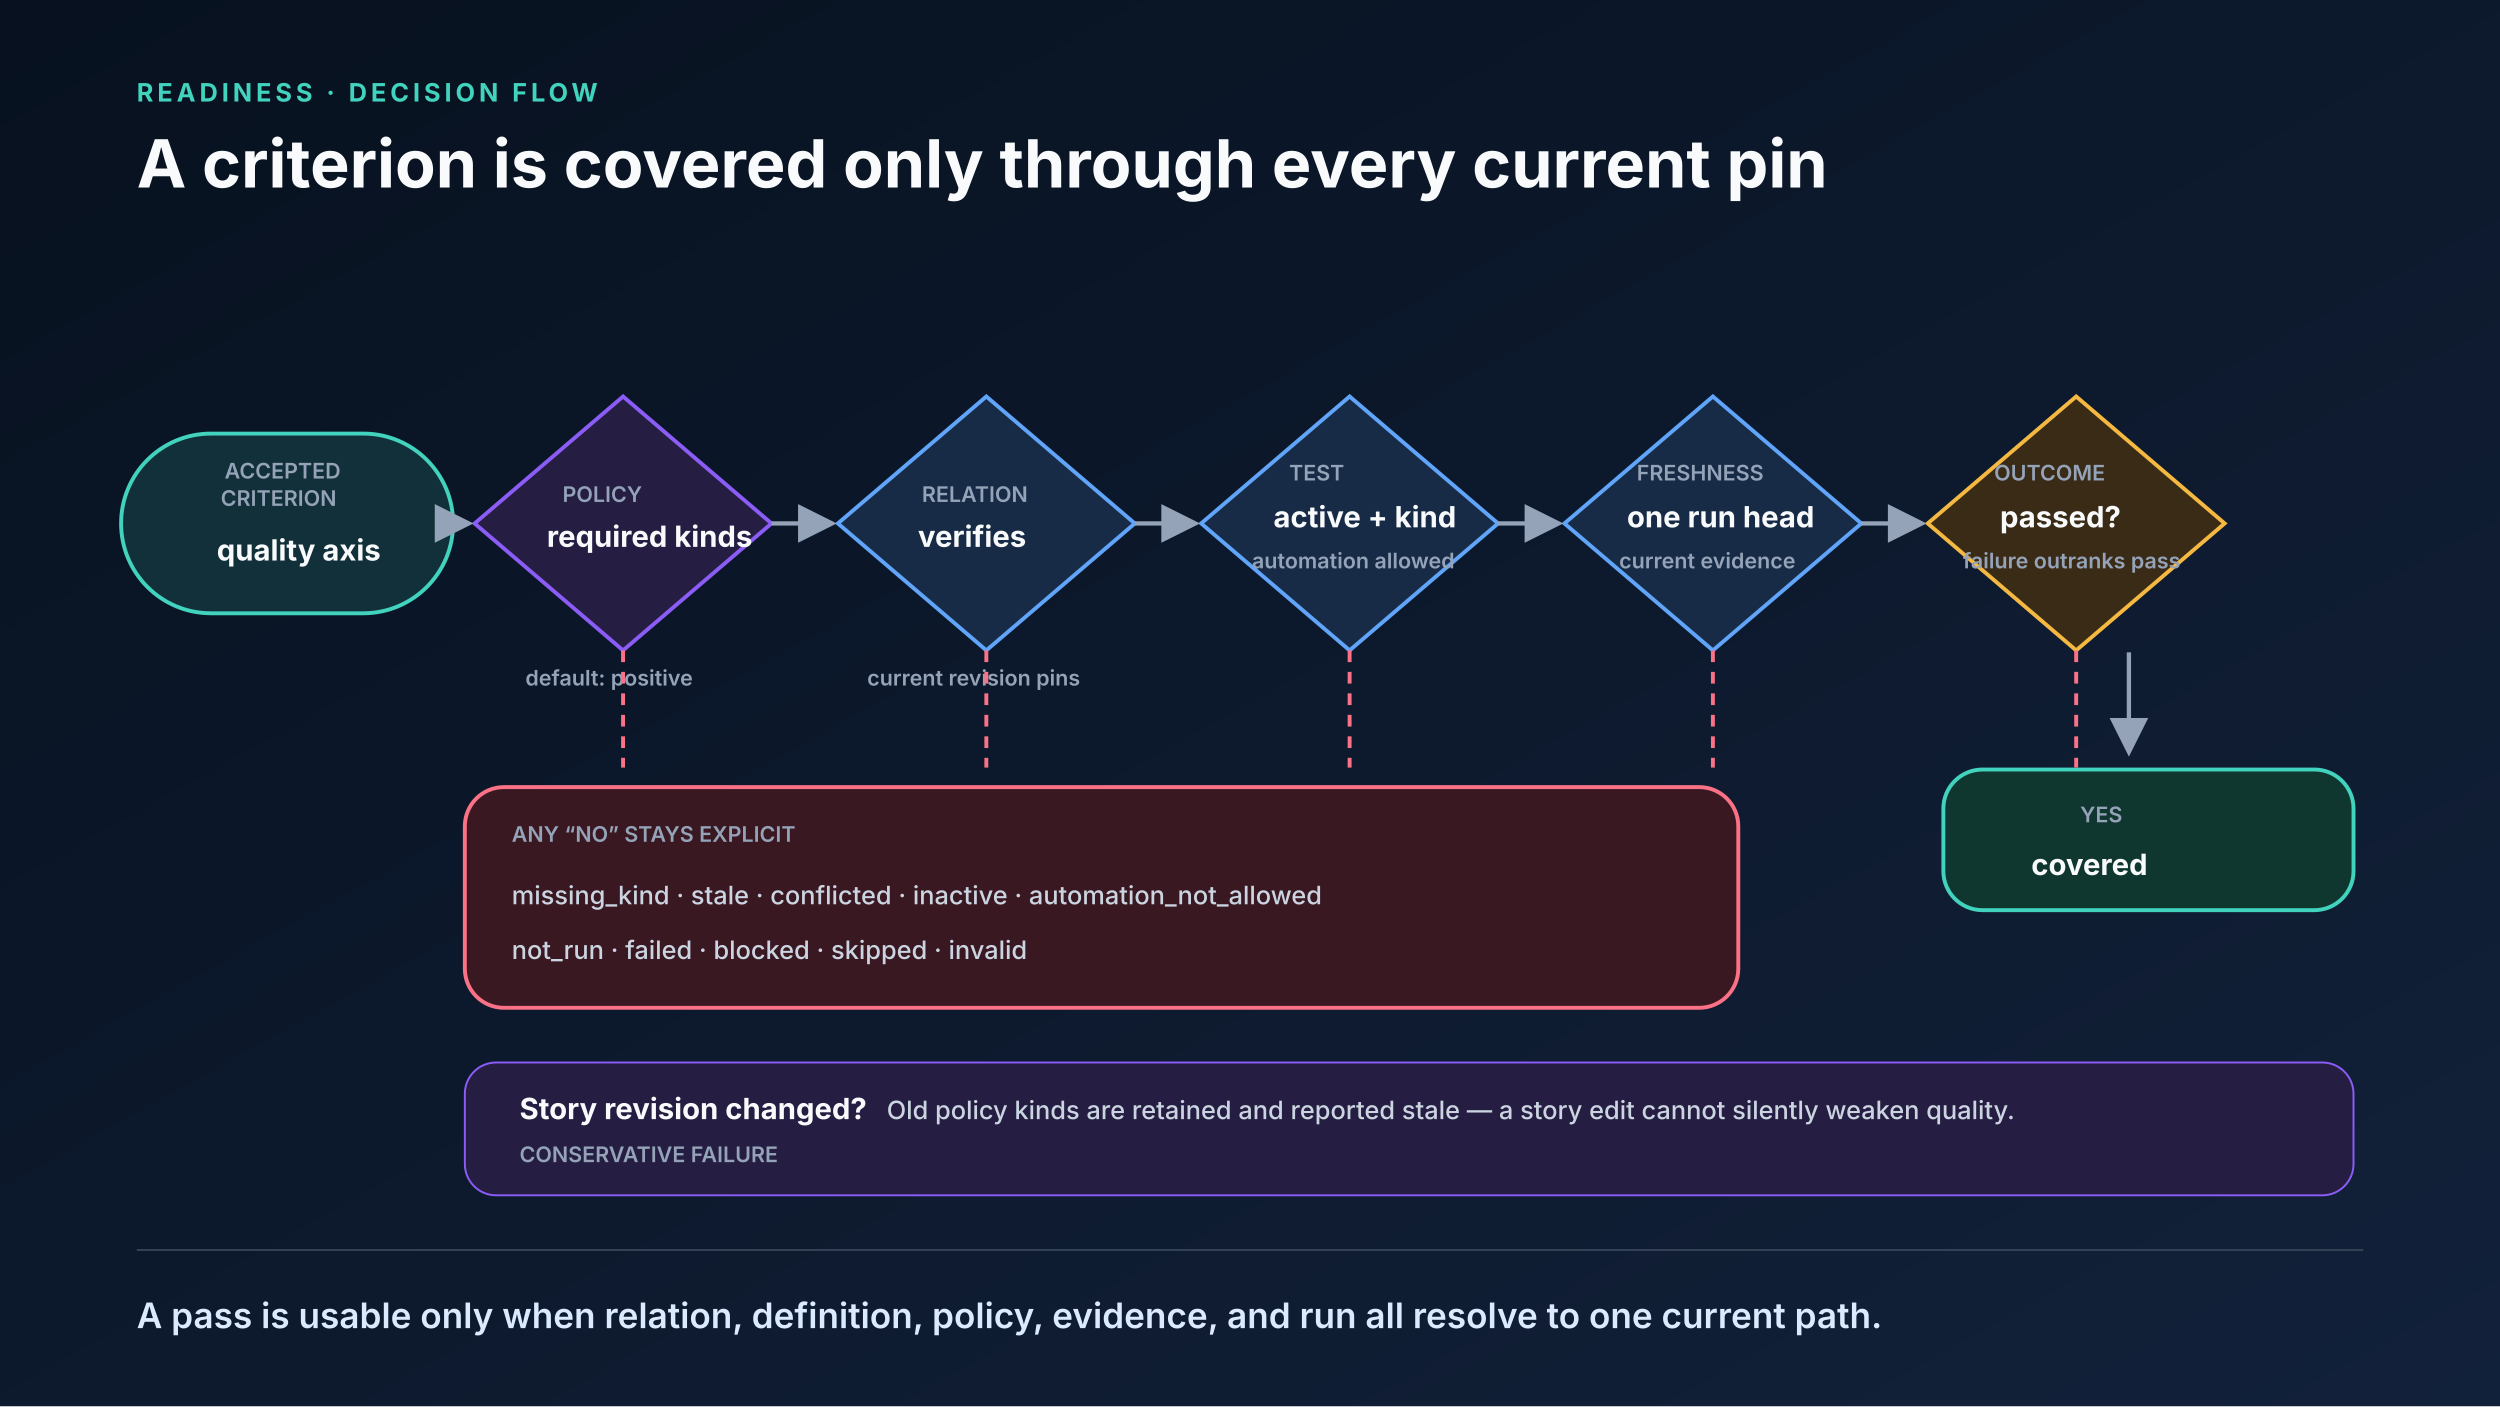
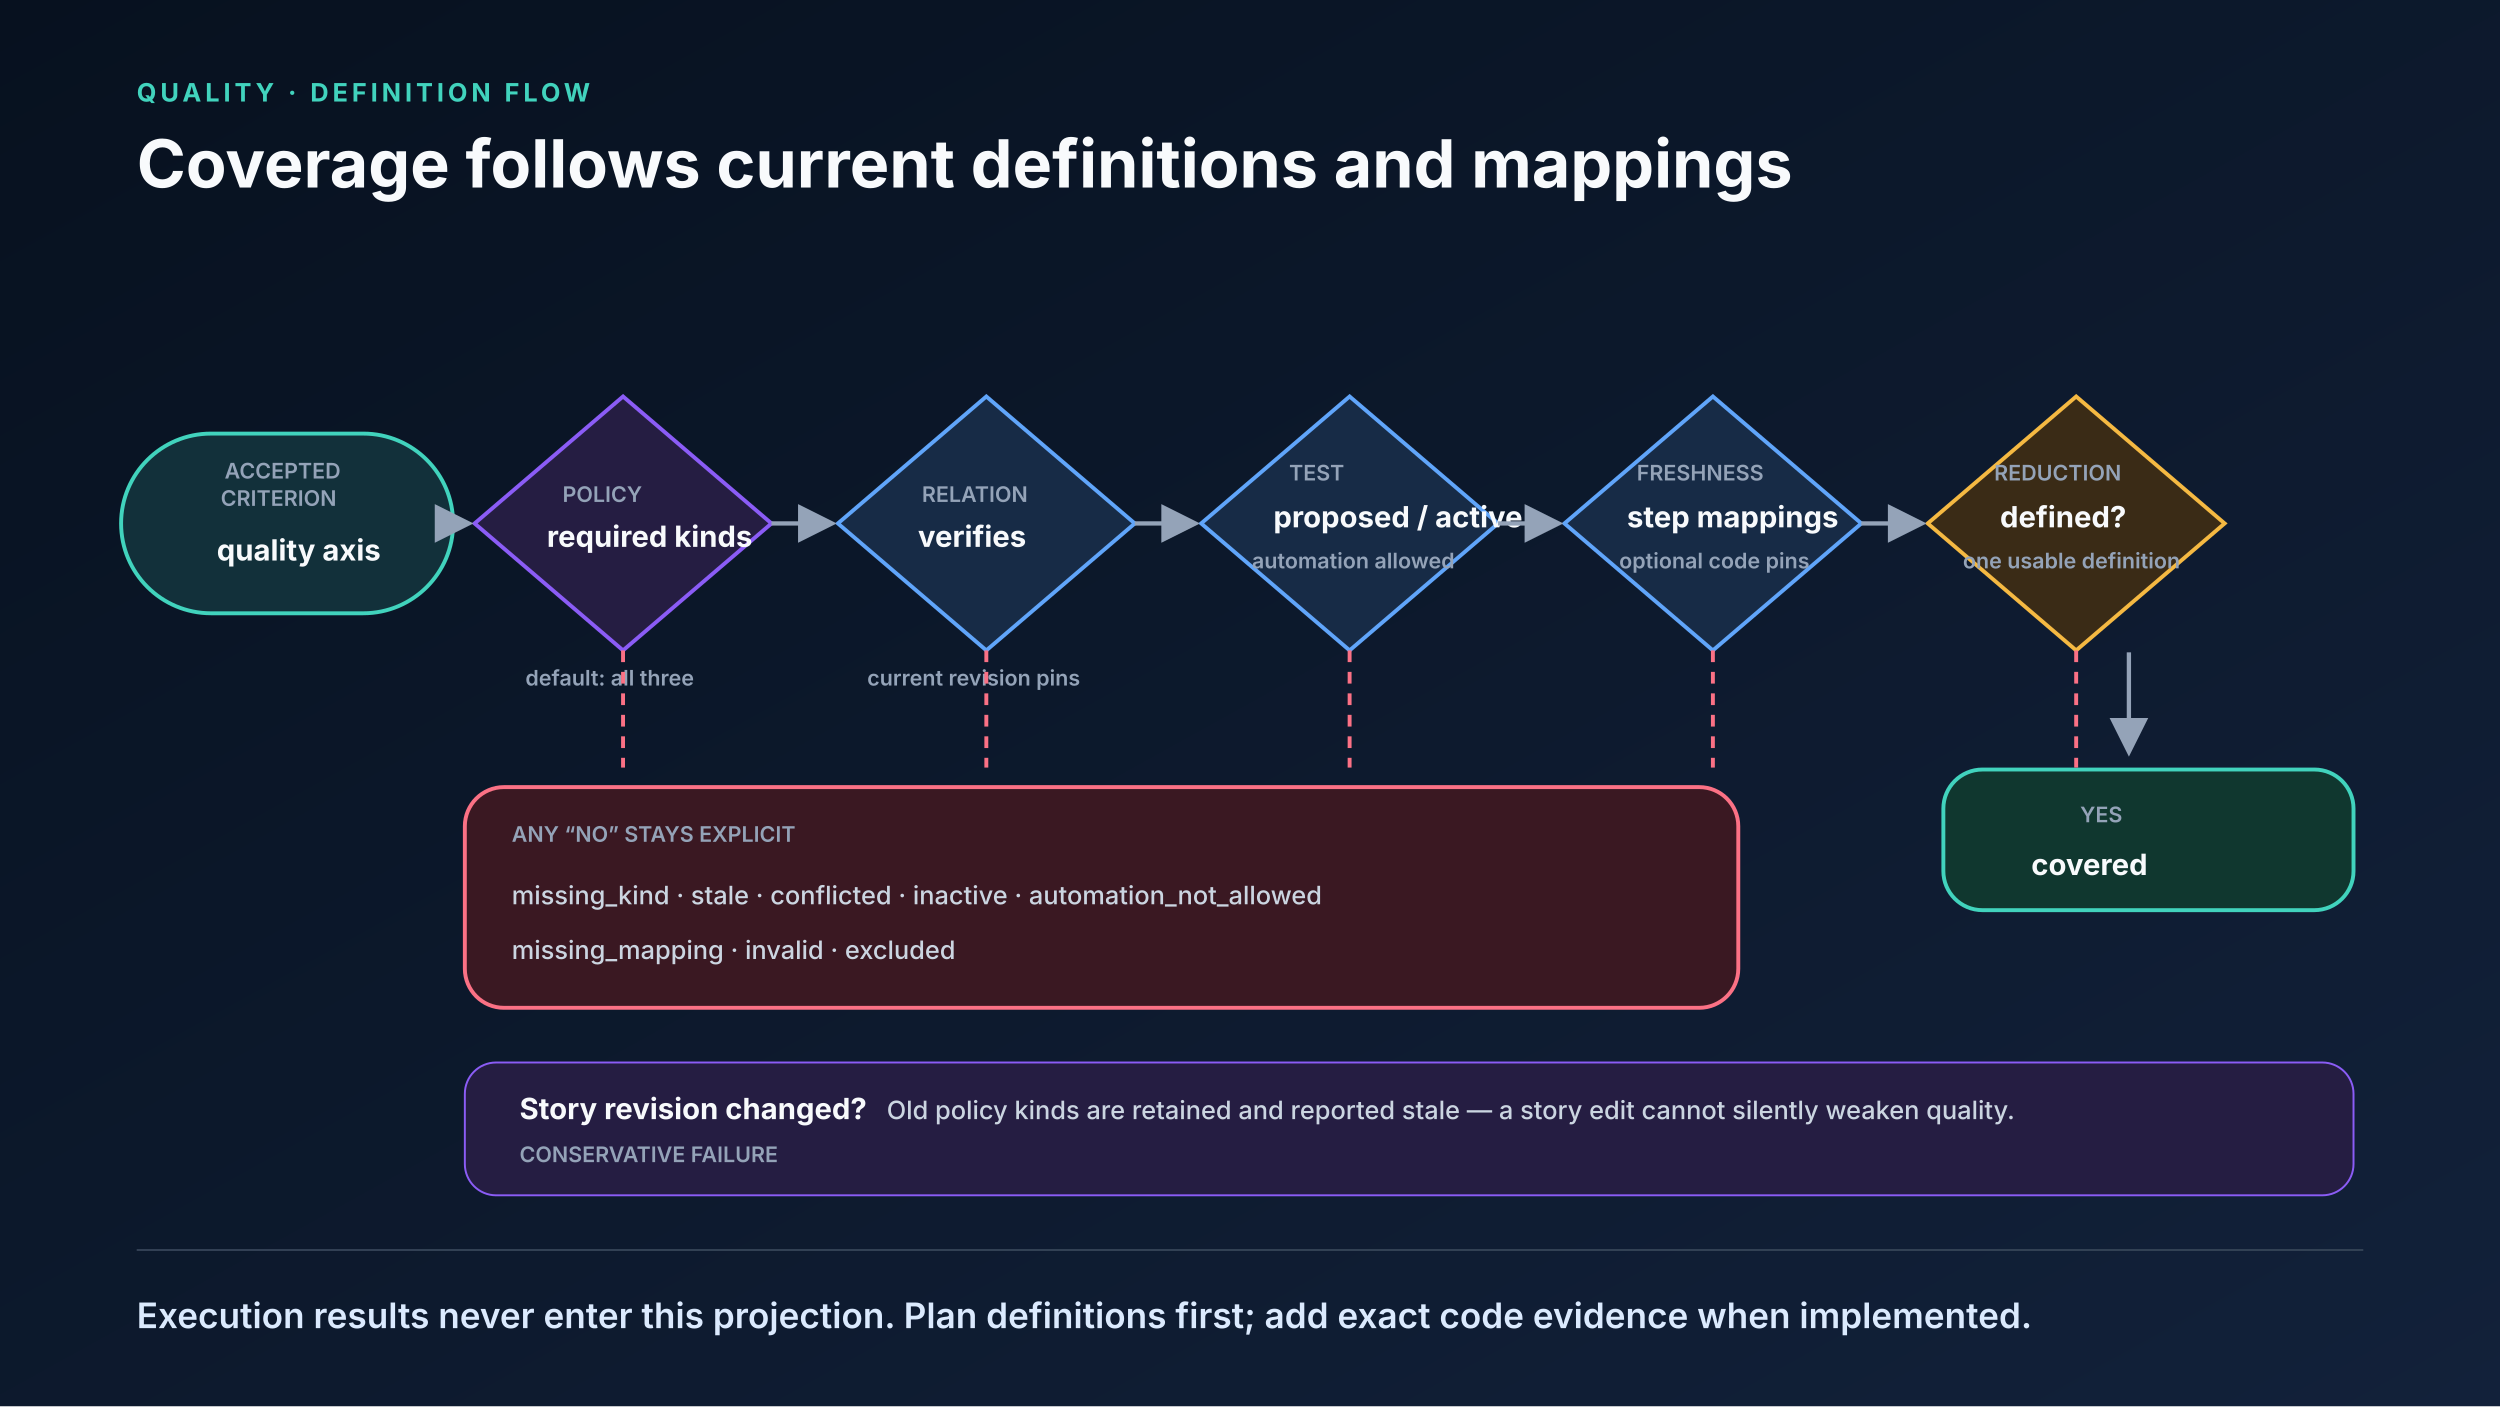
<svg xmlns="http://www.w3.org/2000/svg" width="1280" height="720" viewBox="0 0 1280 720">
  <defs>
    <linearGradient id="bg" x1="0" y1="0" x2="1" y2="1">
      <stop stop-color="#07111f" />
      <stop offset="1" stop-color="#12213a" />
    </linearGradient>
    <marker id="arr" markerWidth="9" markerHeight="9" refX="7" refY="4.5" orient="auto">
      <path d="M0 0 L9 4.5 L0 9Z" fill="#94a3b8" />
    </marker>
    <style>.title{font:700 34px -apple-system,BlinkMacSystemFont,'Segoe UI',sans-serif;fill:#f8fafc}.eyebrow{font:700 13px -apple-system,BlinkMacSystemFont,'Segoe UI',sans-serif;fill:#41d3bd;letter-spacing:2px}.h{font:700 15px -apple-system,BlinkMacSystemFont,'Segoe UI',sans-serif;fill:#f8fafc}.b{font:500 13px -apple-system,BlinkMacSystemFont,'Segoe UI',sans-serif;fill:#cbd5e1}.small{font:600 11px -apple-system,BlinkMacSystemFont,'Segoe UI',sans-serif;fill:#94a3b8}.take{font:600 18px -apple-system,BlinkMacSystemFont,'Segoe UI',sans-serif;fill:#dbeafe}.edge{fill:none;stroke:#94a3b8;stroke-width:2.2;marker-end:url(#arr)}</style>
  </defs>
  <rect width="1280" height="720" fill="url(#bg)" />
-   <text class="eyebrow" x="70" y="52">READINESS · DECISION FLOW</text>
-   <text class="title" x="70" y="96">A criterion is covered only through every current pin</text>
+   <text class="eyebrow" x="70" y="52">QUALITY · DEFINITION FLOW</text>
+   <text class="title" x="70" y="96">Coverage follows current definitions and mappings</text>
  <g id="criterion-obligation">
    <rect x="62" y="222" width="170" height="92" rx="46" fill="#12303a" stroke="#41d3bd" stroke-width="2" />
    <text class="small" x="115" y="245">ACCEPTED</text>
    <text class="small" x="113" y="259">CRITERION</text>
    <text class="h" x="111" y="287">quality axis</text>
  </g>
  <g id="policy-gate">
    <path d="M319 203 l76 65 -76 65 -76-65z" fill="#251d42" stroke="#8b5cf6" stroke-width="2" />
    <text class="small" x="288" y="257">POLICY</text>
    <text class="h" x="280" y="280">required kinds</text>
-     <text class="small" x="269" y="351">default: positive</text>
+     <text class="small" x="269" y="351">default: all three</text>
  </g>
  <g id="verifies-path">
    <path d="M505 203 l76 65 -76 65 -76-65z" fill="#172b46" stroke="#60a5fa" stroke-width="2" />
    <text class="small" x="472" y="257">RELATION</text>
    <text class="h" x="470" y="280">verifies</text>
    <text class="small" x="444" y="351">current revision pins</text>
  </g>
  <g id="definition-gate">
    <path d="M691 203 l76 65 -76 65 -76-65z" fill="#172b46" stroke="#60a5fa" stroke-width="2" />
    <text class="small" x="660" y="246">TEST</text>
-     <text class="h" x="652" y="270">active + kind</text>
+     <text class="h" x="652" y="270">proposed / active</text>
    <text class="small" x="641" y="291">automation allowed</text>
  </g>
  <g id="freshness-gate">
    <path d="M877 203 l76 65 -76 65 -76-65z" fill="#172b46" stroke="#60a5fa" stroke-width="2" />
    <text class="small" x="838" y="246">FRESHNESS</text>
-     <text class="h" x="833" y="270">one run head</text>
-     <text class="small" x="829" y="291">current evidence</text>
+     <text class="h" x="833" y="270">step mappings</text>
+     <text class="small" x="829" y="291">optional code pins</text>
  </g>
  <g id="outcome-reducer">
    <path d="M1063 203 l76 65 -76 65 -76-65z" fill="#3a2b16" stroke="#f5b942" stroke-width="2" />
-     <text class="small" x="1021" y="246">OUTCOME</text>
-     <text class="h" x="1024" y="270">passed?</text>
-     <text class="small" x="1005" y="291">failure outranks pass</text>
+     <text class="small" x="1021" y="246">REDUCTION</text>
+     <text class="h" x="1024" y="270">defined?</text>
+     <text class="small" x="1005" y="291">one usable definition</text>
  </g>
  <path class="edge" d="M232 268 H238" />
  <path class="edge" d="M395 268 H424" />
  <path class="edge" d="M581 268 H610" />
  <path class="edge" d="M767 268 H796" />
  <path class="edge" d="M953 268 H982" />
  <g id="covered-result">
    <rect x="995" y="394" width="210" height="72" rx="20" fill="#10372f" stroke="#41d3bd" stroke-width="2" />
    <text class="small" x="1065" y="421">YES</text>
    <text class="h" x="1040" y="448">covered</text>
    <path class="edge" d="M1090 334 V383" />
  </g>
  <g id="visible-gaps">
    <rect x="238" y="403" width="652" height="113" rx="20" fill="#3a1822" stroke="#fb7185" stroke-width="2" />
    <text class="small" x="262" y="431">ANY “NO” STAYS EXPLICIT</text>
    <text class="b" x="262" y="463">missing_kind · stale · conflicted · inactive · automation_not_allowed</text>
-     <text class="b" x="262" y="491">not_run · failed · blocked · skipped · invalid</text>
+     <text class="b" x="262" y="491">missing_mapping · invalid · excluded</text>
    <path d="M319 333 V393 M505 333 V393 M691 333 V393 M877 333 V393 M1063 333 V393" stroke="#fb7185" stroke-width="2" stroke-dasharray="6 5" />
  </g>
  <g id="stale-policy-rule">
    <rect x="238" y="544" width="967" height="68" rx="16" fill="#251d42" stroke="#8b5cf6" />
    <text class="h" x="266" y="573">Story revision changed?</text>
    <text class="b" x="454" y="573">Old policy kinds are retained and reported stale — a story edit cannot silently weaken quality.</text>
    <text class="small" x="266" y="595">CONSERVATIVE FAILURE</text>
  </g>
  <line x1="70" y1="640" x2="1210" y2="640" stroke="#334155" />
-   <text class="take" x="70" y="680">A pass is usable only when relation, definition, policy, evidence, and run all resolve to one current path.</text>
+   <text class="take" x="70" y="680">Execution results never enter this projection. Plan definitions first; add exact code evidence when implemented.</text>
</svg>
